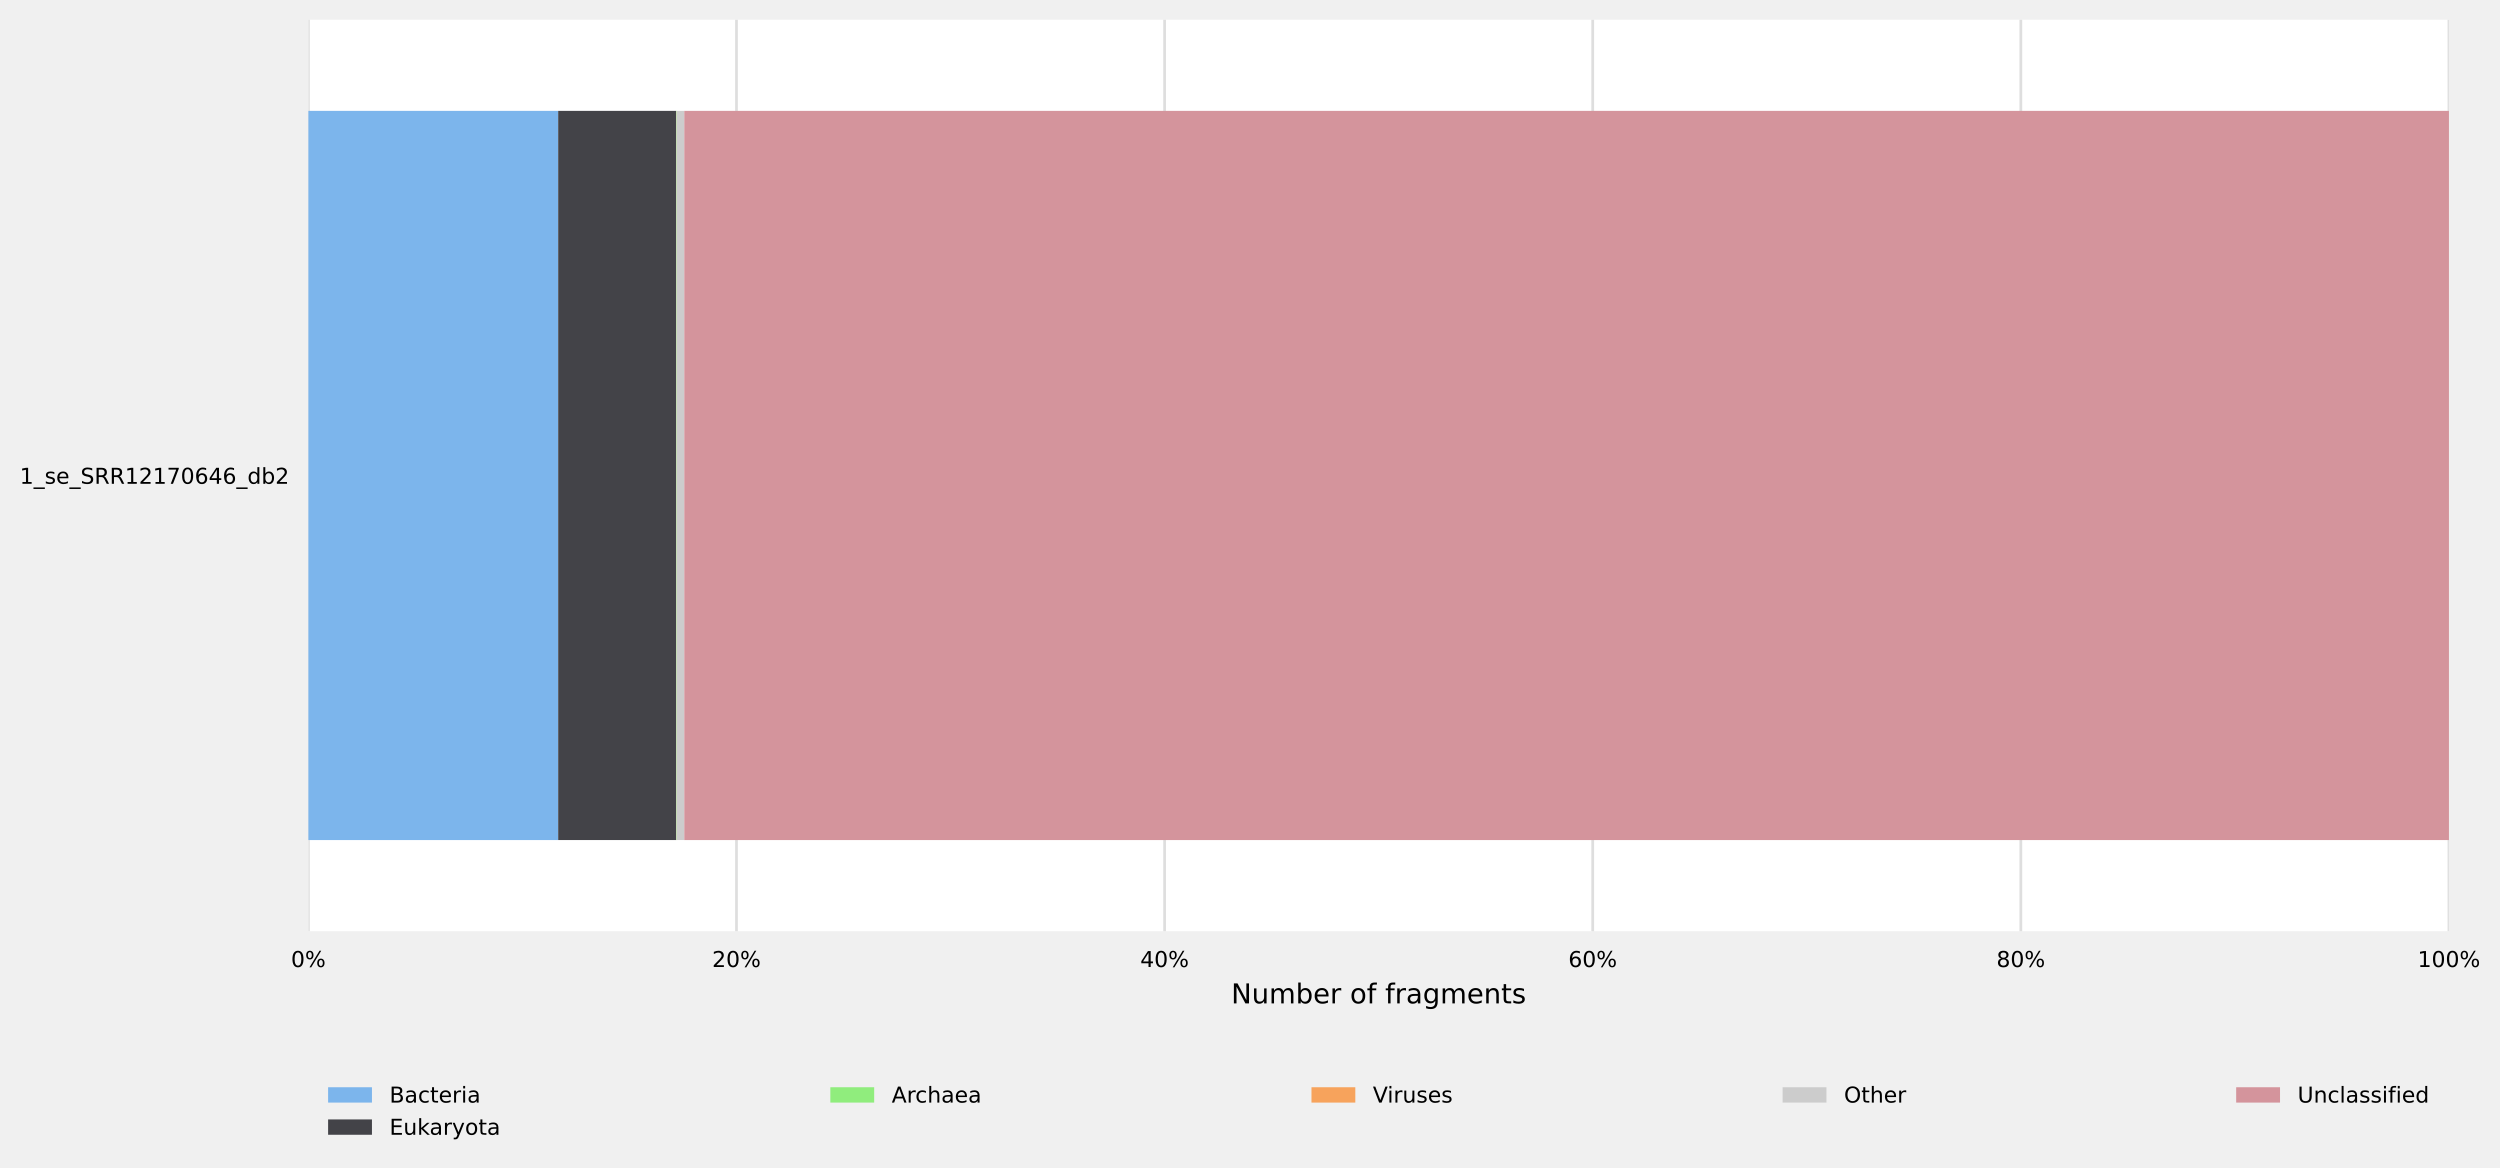
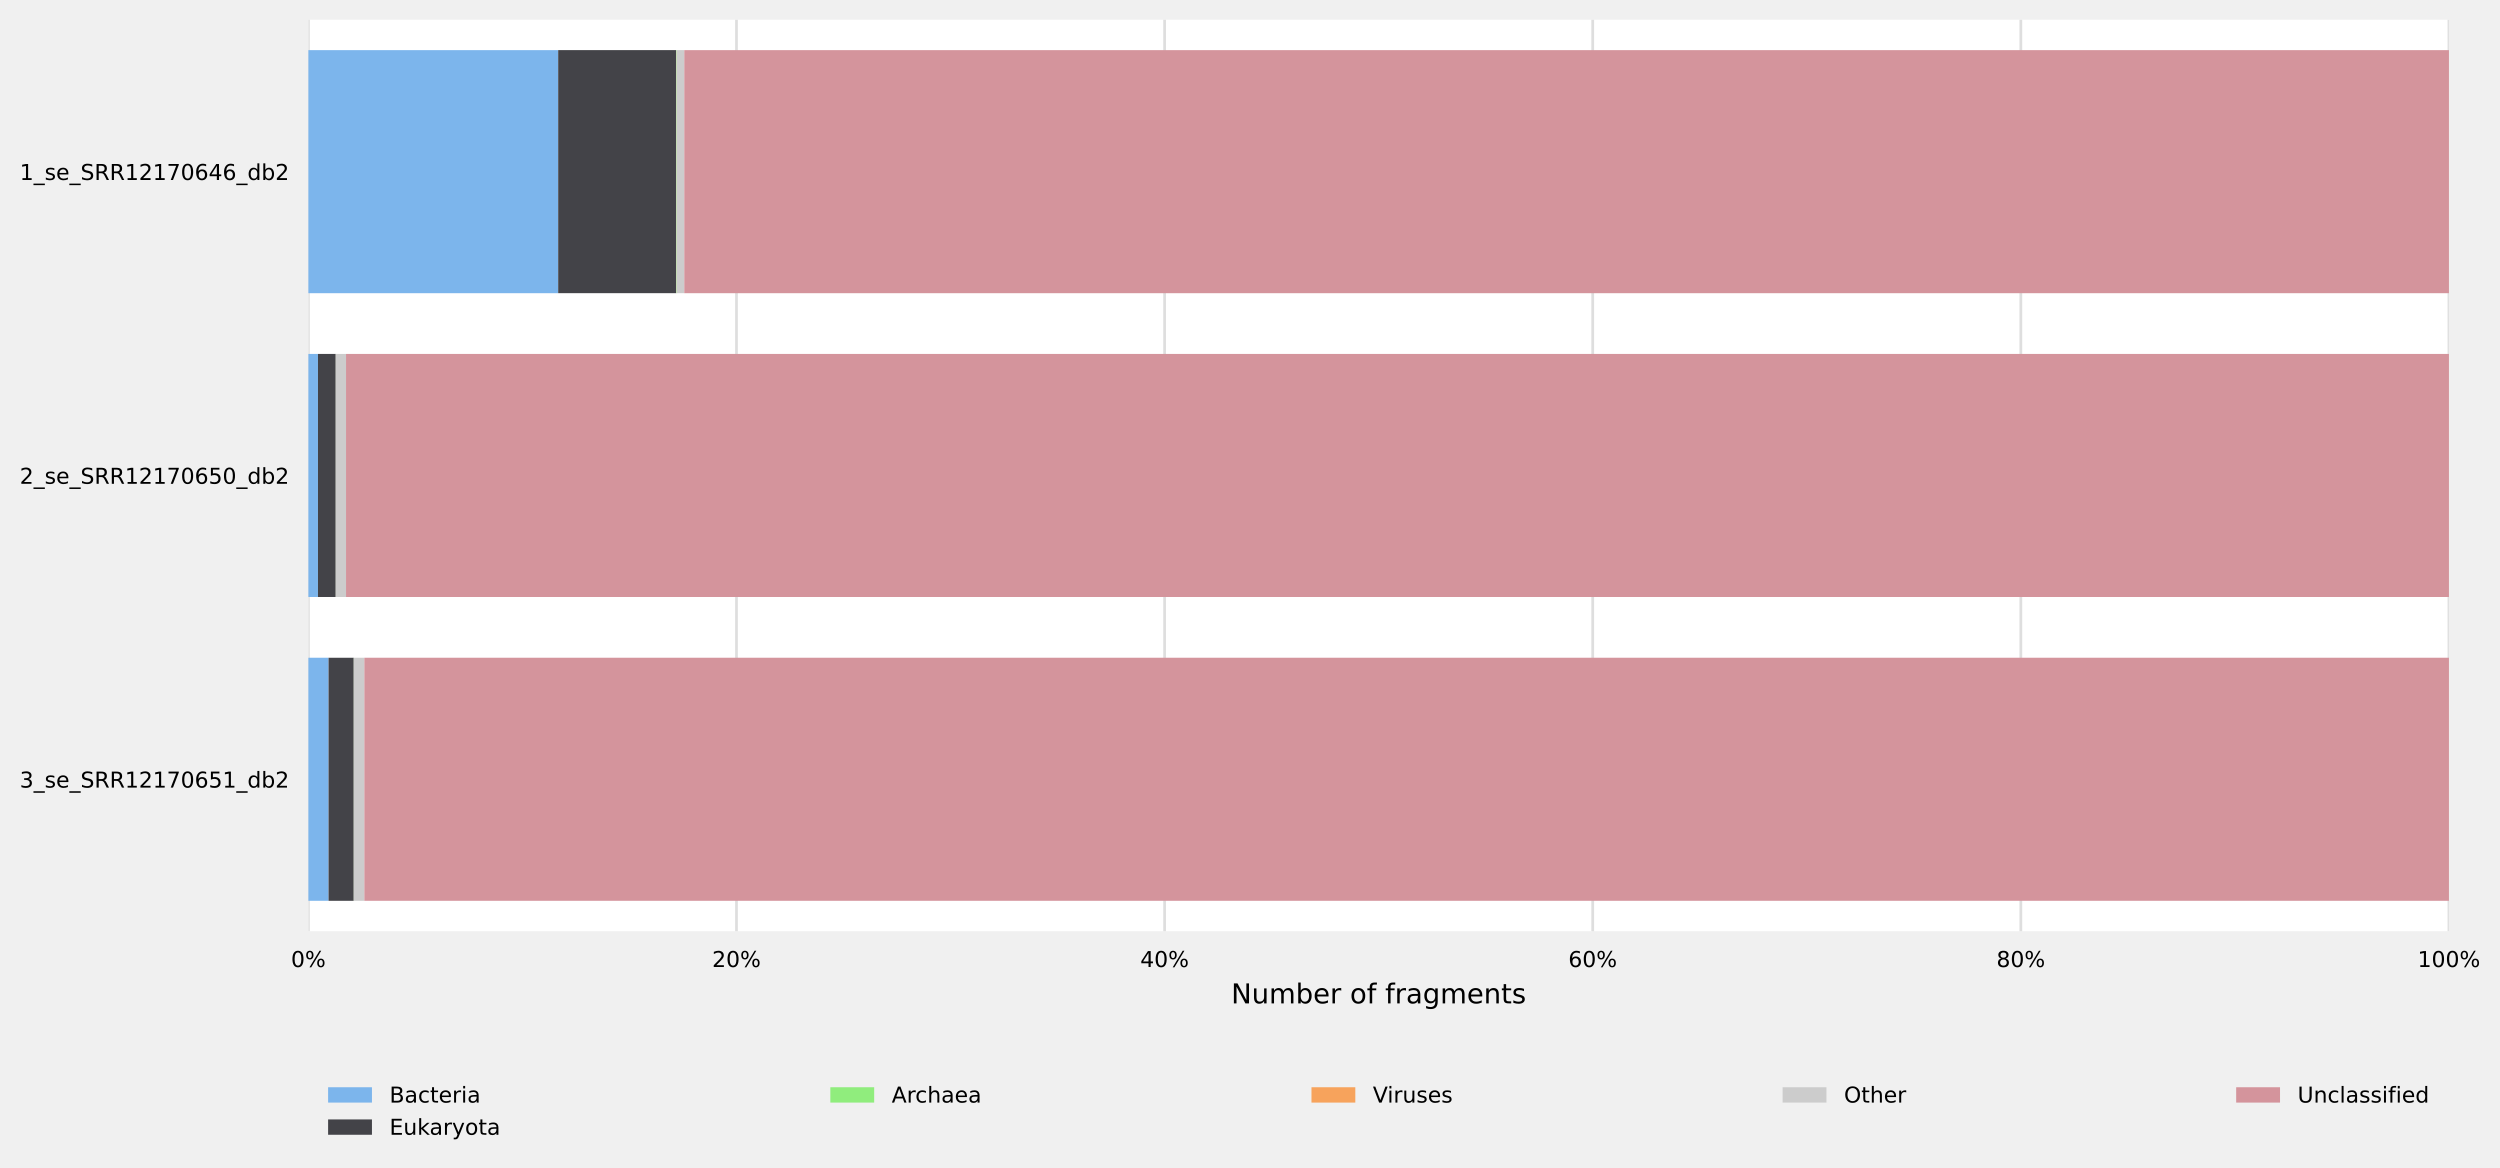
<svg xmlns="http://www.w3.org/2000/svg" xmlns:xlink="http://www.w3.org/1999/xlink" width="912.379pt" height="426.2pt" viewBox="0 0 912.379 426.2" version="1.1">
  <defs>
    <style type="text/css">*{stroke-linejoin: round; stroke-linecap: butt}</style>
  </defs>
  <g id="figure_1">
    <g id="axes_1">
      <g id="patch_1">
        <path d="M 112.544 339.84  L 893.744 339.84  L 893.744 7.2  L 112.544 7.2  z " style="fill: #ffffff" />
      </g>
      <g id="matplotlib.axis_1">
        <g id="xtick_1">
          <g id="line2d_1">
-             <path d="M 112.544 339.84  L 112.544 7.2  " clip-path="url(#pe87f99e630)" style="fill: none; stroke: #dedede; stroke-linecap: square" />
+             <path d="M 112.544 339.84  L 112.544 7.2  " clip-path="url(#p793273b034)" style="fill: none; stroke: #dedede; stroke-linecap: square" />
          </g>
          <g id="text_1">
            <g transform="translate(106.1981 352.9187) scale(0.08 -0.08)">
              <defs>
                <path id="DejaVuSans-30" d="M 2034 4250  Q 1547 4250 1301 3770  Q 1056 3291 1056 2328  Q 1056 1369 1301 889  Q 1547 409 2034 409  Q 2525 409 2770 889  Q 3016 1369 3016 2328  Q 3016 3291 2770 3770  Q 2525 4250 2034 4250  z M 2034 4750  Q 2819 4750 3233 4129  Q 3647 3509 3647 2328  Q 3647 1150 3233 529  Q 2819 -91 2034 -91  Q 1250 -91 836 529  Q 422 1150 422 2328  Q 422 3509 836 4129  Q 1250 4750 2034 4750  z " transform="scale(0.015625)" />
                <path id="DejaVuSans-25" d="M 4653 2053  Q 4381 2053 4226 1822  Q 4072 1591 4072 1178  Q 4072 772 4226 539  Q 4381 306 4653 306  Q 4919 306 5073 539  Q 5228 772 5228 1178  Q 5228 1588 5073 1820  Q 4919 2053 4653 2053  z M 4653 2450  Q 5147 2450 5437 2106  Q 5728 1763 5728 1178  Q 5728 594 5436 251  Q 5144 -91 4653 -91  Q 4153 -91 3862 251  Q 3572 594 3572 1178  Q 3572 1766 3864 2108  Q 4156 2450 4653 2450  z M 1428 4353  Q 1159 4353 1004 4120  Q 850 3888 850 3481  Q 850 3069 1003 2837  Q 1156 2606 1428 2606  Q 1700 2606 1854 2837  Q 2009 3069 2009 3481  Q 2009 3884 1853 4118  Q 1697 4353 1428 4353  z M 4250 4750  L 4750 4750  L 1831 -91  L 1331 -91  L 4250 4750  z M 1428 4750  Q 1922 4750 2215 4408  Q 2509 4066 2509 3481  Q 2509 2891 2217 2550  Q 1925 2209 1428 2209  Q 931 2209 642 2551  Q 353 2894 353 3481  Q 353 4063 643 4406  Q 934 4750 1428 4750  z " transform="scale(0.015625)" />
              </defs>
              <use xlink:href="#DejaVuSans-30" />
              <use xlink:href="#DejaVuSans-25" x="63.623" />
            </g>
          </g>
        </g>
        <g id="xtick_2">
          <g id="line2d_2">
-             <path d="M 268.784 339.84  L 268.784 7.2  " clip-path="url(#pe87f99e630)" style="fill: none; stroke: #dedede; stroke-linecap: square" />
+             <path d="M 268.784 339.84  L 268.784 7.2  " clip-path="url(#p793273b034)" style="fill: none; stroke: #dedede; stroke-linecap: square" />
          </g>
          <g id="text_2">
            <g transform="translate(259.8931 352.9187) scale(0.08 -0.08)">
              <defs>
                <path id="DejaVuSans-32" d="M 1228 531  L 3431 531  L 3431 0  L 469 0  L 469 531  Q 828 903 1448 1529  Q 2069 2156 2228 2338  Q 2531 2678 2651 2914  Q 2772 3150 2772 3378  Q 2772 3750 2511 3984  Q 2250 4219 1831 4219  Q 1534 4219 1204 4116  Q 875 4013 500 3803  L 500 4441  Q 881 4594 1212 4672  Q 1544 4750 1819 4750  Q 2544 4750 2975 4387  Q 3406 4025 3406 3419  Q 3406 3131 3298 2873  Q 3191 2616 2906 2266  Q 2828 2175 2409 1742  Q 1991 1309 1228 531  z " transform="scale(0.015625)" />
              </defs>
              <use xlink:href="#DejaVuSans-32" />
              <use xlink:href="#DejaVuSans-30" x="63.623" />
              <use xlink:href="#DejaVuSans-25" x="127.246" />
            </g>
          </g>
        </g>
        <g id="xtick_3">
          <g id="line2d_3">
-             <path d="M 425.024 339.84  L 425.024 7.2  " clip-path="url(#pe87f99e630)" style="fill: none; stroke: #dedede; stroke-linecap: square" />
+             <path d="M 425.024 339.84  L 425.024 7.2  " clip-path="url(#p793273b034)" style="fill: none; stroke: #dedede; stroke-linecap: square" />
          </g>
          <g id="text_3">
            <g transform="translate(416.1331 352.9187) scale(0.08 -0.08)">
              <defs>
                <path id="DejaVuSans-34" d="M 2419 4116  L 825 1625  L 2419 1625  L 2419 4116  z M 2253 4666  L 3047 4666  L 3047 1625  L 3713 1625  L 3713 1100  L 3047 1100  L 3047 0  L 2419 0  L 2419 1100  L 313 1100  L 313 1709  L 2253 4666  z " transform="scale(0.015625)" />
              </defs>
              <use xlink:href="#DejaVuSans-34" />
              <use xlink:href="#DejaVuSans-30" x="63.623" />
              <use xlink:href="#DejaVuSans-25" x="127.246" />
            </g>
          </g>
        </g>
        <g id="xtick_4">
          <g id="line2d_4">
-             <path d="M 581.264 339.84  L 581.264 7.2  " clip-path="url(#pe87f99e630)" style="fill: none; stroke: #dedede; stroke-linecap: square" />
+             <path d="M 581.264 339.84  L 581.264 7.2  " clip-path="url(#p793273b034)" style="fill: none; stroke: #dedede; stroke-linecap: square" />
          </g>
          <g id="text_4">
            <g transform="translate(572.3731 352.9187) scale(0.08 -0.08)">
              <defs>
                <path id="DejaVuSans-36" d="M 2113 2584  Q 1688 2584 1439 2293  Q 1191 2003 1191 1497  Q 1191 994 1439 701  Q 1688 409 2113 409  Q 2538 409 2786 701  Q 3034 994 3034 1497  Q 3034 2003 2786 2293  Q 2538 2584 2113 2584  z M 3366 4563  L 3366 3988  Q 3128 4100 2886 4159  Q 2644 4219 2406 4219  Q 1781 4219 1451 3797  Q 1122 3375 1075 2522  Q 1259 2794 1537 2939  Q 1816 3084 2150 3084  Q 2853 3084 3261 2657  Q 3669 2231 3669 1497  Q 3669 778 3244 343  Q 2819 -91 2113 -91  Q 1303 -91 875 529  Q 447 1150 447 2328  Q 447 3434 972 4092  Q 1497 4750 2381 4750  Q 2619 4750 2861 4703  Q 3103 4656 3366 4563  z " transform="scale(0.015625)" />
              </defs>
              <use xlink:href="#DejaVuSans-36" />
              <use xlink:href="#DejaVuSans-30" x="63.623" />
              <use xlink:href="#DejaVuSans-25" x="127.246" />
            </g>
          </g>
        </g>
        <g id="xtick_5">
          <g id="line2d_5">
-             <path d="M 737.504 339.84  L 737.504 7.2  " clip-path="url(#pe87f99e630)" style="fill: none; stroke: #dedede; stroke-linecap: square" />
+             <path d="M 737.504 339.84  L 737.504 7.2  " clip-path="url(#p793273b034)" style="fill: none; stroke: #dedede; stroke-linecap: square" />
          </g>
          <g id="text_5">
            <g transform="translate(728.6131 352.9187) scale(0.08 -0.08)">
              <defs>
                <path id="DejaVuSans-38" d="M 2034 2216  Q 1584 2216 1326 1975  Q 1069 1734 1069 1313  Q 1069 891 1326 650  Q 1584 409 2034 409  Q 2484 409 2743 651  Q 3003 894 3003 1313  Q 3003 1734 2745 1975  Q 2488 2216 2034 2216  z M 1403 2484  Q 997 2584 770 2862  Q 544 3141 544 3541  Q 544 4100 942 4425  Q 1341 4750 2034 4750  Q 2731 4750 3128 4425  Q 3525 4100 3525 3541  Q 3525 3141 3298 2862  Q 3072 2584 2669 2484  Q 3125 2378 3379 2068  Q 3634 1759 3634 1313  Q 3634 634 3220 271  Q 2806 -91 2034 -91  Q 1263 -91 848 271  Q 434 634 434 1313  Q 434 1759 690 2068  Q 947 2378 1403 2484  z M 1172 3481  Q 1172 3119 1398 2916  Q 1625 2713 2034 2713  Q 2441 2713 2670 2916  Q 2900 3119 2900 3481  Q 2900 3844 2670 4047  Q 2441 4250 2034 4250  Q 1625 4250 1398 4047  Q 1172 3844 1172 3481  z " transform="scale(0.015625)" />
              </defs>
              <use xlink:href="#DejaVuSans-38" />
              <use xlink:href="#DejaVuSans-30" x="63.623" />
              <use xlink:href="#DejaVuSans-25" x="127.246" />
            </g>
          </g>
        </g>
        <g id="xtick_6">
          <g id="line2d_6">
-             <path d="M 893.744 339.84  L 893.744 7.2  " clip-path="url(#pe87f99e630)" style="fill: none; stroke: #dedede; stroke-linecap: square" />
+             <path d="M 893.744 339.84  L 893.744 7.2  " clip-path="url(#p793273b034)" style="fill: none; stroke: #dedede; stroke-linecap: square" />
          </g>
          <g id="text_6">
            <g transform="translate(882.3081 352.9187) scale(0.08 -0.08)">
              <defs>
                <path id="DejaVuSans-31" d="M 794 531  L 1825 531  L 1825 4091  L 703 3866  L 703 4441  L 1819 4666  L 2450 4666  L 2450 531  L 3481 531  L 3481 0  L 794 0  L 794 531  z " transform="scale(0.015625)" />
              </defs>
              <use xlink:href="#DejaVuSans-31" />
              <use xlink:href="#DejaVuSans-30" x="63.623" />
              <use xlink:href="#DejaVuSans-30" x="127.246" />
              <use xlink:href="#DejaVuSans-25" x="190.869" />
            </g>
          </g>
        </g>
        <g id="text_7">
          <g transform="translate(449.3258 366.1809) scale(0.1 -0.1)">
            <defs>
              <path id="DejaVuSans-4e" d="M 628 4666  L 1478 4666  L 3547 763  L 3547 4666  L 4159 4666  L 4159 0  L 3309 0  L 1241 3903  L 1241 0  L 628 0  L 628 4666  z " transform="scale(0.015625)" />
              <path id="DejaVuSans-75" d="M 544 1381  L 544 3500  L 1119 3500  L 1119 1403  Q 1119 906 1312 657  Q 1506 409 1894 409  Q 2359 409 2629 706  Q 2900 1003 2900 1516  L 2900 3500  L 3475 3500  L 3475 0  L 2900 0  L 2900 538  Q 2691 219 2414 64  Q 2138 -91 1772 -91  Q 1169 -91 856 284  Q 544 659 544 1381  z M 1991 3584  L 1991 3584  z " transform="scale(0.015625)" />
              <path id="DejaVuSans-6d" d="M 3328 2828  Q 3544 3216 3844 3400  Q 4144 3584 4550 3584  Q 5097 3584 5394 3201  Q 5691 2819 5691 2113  L 5691 0  L 5113 0  L 5113 2094  Q 5113 2597 4934 2840  Q 4756 3084 4391 3084  Q 3944 3084 3684 2787  Q 3425 2491 3425 1978  L 3425 0  L 2847 0  L 2847 2094  Q 2847 2600 2669 2842  Q 2491 3084 2119 3084  Q 1678 3084 1418 2786  Q 1159 2488 1159 1978  L 1159 0  L 581 0  L 581 3500  L 1159 3500  L 1159 2956  Q 1356 3278 1631 3431  Q 1906 3584 2284 3584  Q 2666 3584 2933 3390  Q 3200 3197 3328 2828  z " transform="scale(0.015625)" />
              <path id="DejaVuSans-62" d="M 3116 1747  Q 3116 2381 2855 2742  Q 2594 3103 2138 3103  Q 1681 3103 1420 2742  Q 1159 2381 1159 1747  Q 1159 1113 1420 752  Q 1681 391 2138 391  Q 2594 391 2855 752  Q 3116 1113 3116 1747  z M 1159 2969  Q 1341 3281 1617 3432  Q 1894 3584 2278 3584  Q 2916 3584 3314 3078  Q 3713 2572 3713 1747  Q 3713 922 3314 415  Q 2916 -91 2278 -91  Q 1894 -91 1617 61  Q 1341 213 1159 525  L 1159 0  L 581 0  L 581 4863  L 1159 4863  L 1159 2969  z " transform="scale(0.015625)" />
              <path id="DejaVuSans-65" d="M 3597 1894  L 3597 1613  L 953 1613  Q 991 1019 1311 708  Q 1631 397 2203 397  Q 2534 397 2845 478  Q 3156 559 3463 722  L 3463 178  Q 3153 47 2828 -22  Q 2503 -91 2169 -91  Q 1331 -91 842 396  Q 353 884 353 1716  Q 353 2575 817 3079  Q 1281 3584 2069 3584  Q 2775 3584 3186 3129  Q 3597 2675 3597 1894  z M 3022 2063  Q 3016 2534 2758 2815  Q 2500 3097 2075 3097  Q 1594 3097 1305 2825  Q 1016 2553 972 2059  L 3022 2063  z " transform="scale(0.015625)" />
              <path id="DejaVuSans-72" d="M 2631 2963  Q 2534 3019 2420 3045  Q 2306 3072 2169 3072  Q 1681 3072 1420 2755  Q 1159 2438 1159 1844  L 1159 0  L 581 0  L 581 3500  L 1159 3500  L 1159 2956  Q 1341 3275 1631 3429  Q 1922 3584 2338 3584  Q 2397 3584 2469 3576  Q 2541 3569 2628 3553  L 2631 2963  z " transform="scale(0.015625)" />
              <path id="DejaVuSans-20" transform="scale(0.015625)" />
              <path id="DejaVuSans-6f" d="M 1959 3097  Q 1497 3097 1228 2736  Q 959 2375 959 1747  Q 959 1119 1226 758  Q 1494 397 1959 397  Q 2419 397 2687 759  Q 2956 1122 2956 1747  Q 2956 2369 2687 2733  Q 2419 3097 1959 3097  z M 1959 3584  Q 2709 3584 3137 3096  Q 3566 2609 3566 1747  Q 3566 888 3137 398  Q 2709 -91 1959 -91  Q 1206 -91 779 398  Q 353 888 353 1747  Q 353 2609 779 3096  Q 1206 3584 1959 3584  z " transform="scale(0.015625)" />
              <path id="DejaVuSans-66" d="M 2375 4863  L 2375 4384  L 1825 4384  Q 1516 4384 1395 4259  Q 1275 4134 1275 3809  L 1275 3500  L 2222 3500  L 2222 3053  L 1275 3053  L 1275 0  L 697 0  L 697 3053  L 147 3053  L 147 3500  L 697 3500  L 697 3744  Q 697 4328 969 4595  Q 1241 4863 1831 4863  L 2375 4863  z " transform="scale(0.015625)" />
              <path id="DejaVuSans-61" d="M 2194 1759  Q 1497 1759 1228 1600  Q 959 1441 959 1056  Q 959 750 1161 570  Q 1363 391 1709 391  Q 2188 391 2477 730  Q 2766 1069 2766 1631  L 2766 1759  L 2194 1759  z M 3341 1997  L 3341 0  L 2766 0  L 2766 531  Q 2569 213 2275 61  Q 1981 -91 1556 -91  Q 1019 -91 701 211  Q 384 513 384 1019  Q 384 1609 779 1909  Q 1175 2209 1959 2209  L 2766 2209  L 2766 2266  Q 2766 2663 2505 2880  Q 2244 3097 1772 3097  Q 1472 3097 1187 3025  Q 903 2953 641 2809  L 641 3341  Q 956 3463 1253 3523  Q 1550 3584 1831 3584  Q 2591 3584 2966 3190  Q 3341 2797 3341 1997  z " transform="scale(0.015625)" />
              <path id="DejaVuSans-67" d="M 2906 1791  Q 2906 2416 2648 2759  Q 2391 3103 1925 3103  Q 1463 3103 1205 2759  Q 947 2416 947 1791  Q 947 1169 1205 825  Q 1463 481 1925 481  Q 2391 481 2648 825  Q 2906 1169 2906 1791  z M 3481 434  Q 3481 -459 3084 -895  Q 2688 -1331 1869 -1331  Q 1566 -1331 1297 -1286  Q 1028 -1241 775 -1147  L 775 -588  Q 1028 -725 1275 -790  Q 1522 -856 1778 -856  Q 2344 -856 2625 -561  Q 2906 -266 2906 331  L 2906 616  Q 2728 306 2450 153  Q 2172 0 1784 0  Q 1141 0 747 490  Q 353 981 353 1791  Q 353 2603 747 3093  Q 1141 3584 1784 3584  Q 2172 3584 2450 3431  Q 2728 3278 2906 2969  L 2906 3500  L 3481 3500  L 3481 434  z " transform="scale(0.015625)" />
              <path id="DejaVuSans-6e" d="M 3513 2113  L 3513 0  L 2938 0  L 2938 2094  Q 2938 2591 2744 2837  Q 2550 3084 2163 3084  Q 1697 3084 1428 2787  Q 1159 2491 1159 1978  L 1159 0  L 581 0  L 581 3500  L 1159 3500  L 1159 2956  Q 1366 3272 1645 3428  Q 1925 3584 2291 3584  Q 2894 3584 3203 3211  Q 3513 2838 3513 2113  z " transform="scale(0.015625)" />
              <path id="DejaVuSans-74" d="M 1172 4494  L 1172 3500  L 2356 3500  L 2356 3053  L 1172 3053  L 1172 1153  Q 1172 725 1289 603  Q 1406 481 1766 481  L 2356 481  L 2356 0  L 1766 0  Q 1100 0 847 248  Q 594 497 594 1153  L 594 3053  L 172 3053  L 172 3500  L 594 3500  L 594 4494  L 1172 4494  z " transform="scale(0.015625)" />
              <path id="DejaVuSans-73" d="M 2834 3397  L 2834 2853  Q 2591 2978 2328 3040  Q 2066 3103 1784 3103  Q 1356 3103 1142 2972  Q 928 2841 928 2578  Q 928 2378 1081 2264  Q 1234 2150 1697 2047  L 1894 2003  Q 2506 1872 2764 1633  Q 3022 1394 3022 966  Q 3022 478 2636 193  Q 2250 -91 1575 -91  Q 1294 -91 989 -36  Q 684 19 347 128  L 347 722  Q 666 556 975 473  Q 1284 391 1588 391  Q 1994 391 2212 530  Q 2431 669 2431 922  Q 2431 1156 2273 1281  Q 2116 1406 1581 1522  L 1381 1569  Q 847 1681 609 1914  Q 372 2147 372 2553  Q 372 3047 722 3315  Q 1072 3584 1716 3584  Q 2034 3584 2315 3537  Q 2597 3491 2834 3397  z " transform="scale(0.015625)" />
            </defs>
            <use xlink:href="#DejaVuSans-4e" />
            <use xlink:href="#DejaVuSans-75" x="74.805" />
            <use xlink:href="#DejaVuSans-6d" x="138.184" />
            <use xlink:href="#DejaVuSans-62" x="235.596" />
            <use xlink:href="#DejaVuSans-65" x="299.072" />
            <use xlink:href="#DejaVuSans-72" x="360.596" />
            <use xlink:href="#DejaVuSans-20" x="401.709" />
            <use xlink:href="#DejaVuSans-6f" x="433.496" />
            <use xlink:href="#DejaVuSans-66" x="494.678" />
            <use xlink:href="#DejaVuSans-20" x="529.883" />
            <use xlink:href="#DejaVuSans-66" x="561.67" />
            <use xlink:href="#DejaVuSans-72" x="596.875" />
            <use xlink:href="#DejaVuSans-61" x="637.988" />
            <use xlink:href="#DejaVuSans-67" x="699.268" />
            <use xlink:href="#DejaVuSans-6d" x="762.744" />
            <use xlink:href="#DejaVuSans-65" x="860.156" />
            <use xlink:href="#DejaVuSans-6e" x="921.68" />
            <use xlink:href="#DejaVuSans-74" x="985.059" />
            <use xlink:href="#DejaVuSans-73" x="1024.268" />
          </g>
        </g>
      </g>
      <g id="matplotlib.axis_2">
        <g id="ytick_1">
          <g id="text_8">
-             <g transform="translate(7.2 176.5594) scale(0.08 -0.08)">
+             <g transform="translate(7.2 65.67937) scale(0.08 -0.08)">
              <defs>
                <path id="DejaVuSans-5f" d="M 3263 -1063  L 3263 -1509  L -63 -1509  L -63 -1063  L 3263 -1063  z " transform="scale(0.015625)" />
                <path id="DejaVuSans-53" d="M 3425 4513  L 3425 3897  Q 3066 4069 2747 4153  Q 2428 4238 2131 4238  Q 1616 4238 1336 4038  Q 1056 3838 1056 3469  Q 1056 3159 1242 3001  Q 1428 2844 1947 2747  L 2328 2669  Q 3034 2534 3370 2195  Q 3706 1856 3706 1288  Q 3706 609 3251 259  Q 2797 -91 1919 -91  Q 1588 -91 1214 -16  Q 841 59 441 206  L 441 856  Q 825 641 1194 531  Q 1563 422 1919 422  Q 2459 422 2753 634  Q 3047 847 3047 1241  Q 3047 1584 2836 1778  Q 2625 1972 2144 2069  L 1759 2144  Q 1053 2284 737 2584  Q 422 2884 422 3419  Q 422 4038 858 4394  Q 1294 4750 2059 4750  Q 2388 4750 2728 4690  Q 3069 4631 3425 4513  z " transform="scale(0.015625)" />
                <path id="DejaVuSans-52" d="M 2841 2188  Q 3044 2119 3236 1894  Q 3428 1669 3622 1275  L 4263 0  L 3584 0  L 2988 1197  Q 2756 1666 2539 1819  Q 2322 1972 1947 1972  L 1259 1972  L 1259 0  L 628 0  L 628 4666  L 2053 4666  Q 2853 4666 3247 4331  Q 3641 3997 3641 3322  Q 3641 2881 3436 2590  Q 3231 2300 2841 2188  z M 1259 4147  L 1259 2491  L 2053 2491  Q 2509 2491 2742 2702  Q 2975 2913 2975 3322  Q 2975 3731 2742 3939  Q 2509 4147 2053 4147  L 1259 4147  z " transform="scale(0.015625)" />
                <path id="DejaVuSans-37" d="M 525 4666  L 3525 4666  L 3525 4397  L 1831 0  L 1172 0  L 2766 4134  L 525 4134  L 525 4666  z " transform="scale(0.015625)" />
                <path id="DejaVuSans-64" d="M 2906 2969  L 2906 4863  L 3481 4863  L 3481 0  L 2906 0  L 2906 525  Q 2725 213 2448 61  Q 2172 -91 1784 -91  Q 1150 -91 751 415  Q 353 922 353 1747  Q 353 2572 751 3078  Q 1150 3584 1784 3584  Q 2172 3584 2448 3432  Q 2725 3281 2906 2969  z M 947 1747  Q 947 1113 1208 752  Q 1469 391 1925 391  Q 2381 391 2643 752  Q 2906 1113 2906 1747  Q 2906 2381 2643 2742  Q 2381 3103 1925 3103  Q 1469 3103 1208 2742  Q 947 2381 947 1747  z " transform="scale(0.015625)" />
              </defs>
              <use xlink:href="#DejaVuSans-31" />
              <use xlink:href="#DejaVuSans-5f" x="63.623" />
              <use xlink:href="#DejaVuSans-73" x="113.623" />
              <use xlink:href="#DejaVuSans-65" x="165.723" />
              <use xlink:href="#DejaVuSans-5f" x="227.246" />
              <use xlink:href="#DejaVuSans-53" x="277.246" />
              <use xlink:href="#DejaVuSans-52" x="340.723" />
              <use xlink:href="#DejaVuSans-52" x="410.205" />
              <use xlink:href="#DejaVuSans-31" x="479.688" />
              <use xlink:href="#DejaVuSans-32" x="543.311" />
              <use xlink:href="#DejaVuSans-31" x="606.934" />
              <use xlink:href="#DejaVuSans-37" x="670.557" />
              <use xlink:href="#DejaVuSans-30" x="734.18" />
              <use xlink:href="#DejaVuSans-36" x="797.803" />
              <use xlink:href="#DejaVuSans-34" x="861.426" />
              <use xlink:href="#DejaVuSans-36" x="925.049" />
              <use xlink:href="#DejaVuSans-5f" x="988.672" />
              <use xlink:href="#DejaVuSans-64" x="1038.672" />
              <use xlink:href="#DejaVuSans-62" x="1102.148" />
              <use xlink:href="#DejaVuSans-32" x="1165.625" />
            </g>
          </g>
        </g>
+         <g id="ytick_2">
+           <g id="text_9">
+             <g transform="translate(7.2 176.5594) scale(0.08 -0.08)">
+               <defs>
+                 <path id="DejaVuSans-35" d="M 691 4666  L 3169 4666  L 3169 4134  L 1269 4134  L 1269 2991  Q 1406 3038 1543 3061  Q 1681 3084 1819 3084  Q 2600 3084 3056 2656  Q 3513 2228 3513 1497  Q 3513 744 3044 326  Q 2575 -91 1722 -91  Q 1428 -91 1123 -41  Q 819 9 494 109  L 494 744  Q 775 591 1075 516  Q 1375 441 1709 441  Q 2250 441 2565 725  Q 2881 1009 2881 1497  Q 2881 1984 2565 2268  Q 2250 2553 1709 2553  Q 1456 2553 1204 2497  Q 953 2441 691 2322  L 691 4666  z " transform="scale(0.015625)" />
+               </defs>
+               <use xlink:href="#DejaVuSans-32" />
+               <use xlink:href="#DejaVuSans-5f" x="63.623" />
+               <use xlink:href="#DejaVuSans-73" x="113.623" />
+               <use xlink:href="#DejaVuSans-65" x="165.723" />
+               <use xlink:href="#DejaVuSans-5f" x="227.246" />
+               <use xlink:href="#DejaVuSans-53" x="277.246" />
+               <use xlink:href="#DejaVuSans-52" x="340.723" />
+               <use xlink:href="#DejaVuSans-52" x="410.205" />
+               <use xlink:href="#DejaVuSans-31" x="479.688" />
+               <use xlink:href="#DejaVuSans-32" x="543.311" />
+               <use xlink:href="#DejaVuSans-31" x="606.934" />
+               <use xlink:href="#DejaVuSans-37" x="670.557" />
+               <use xlink:href="#DejaVuSans-30" x="734.18" />
+               <use xlink:href="#DejaVuSans-36" x="797.803" />
+               <use xlink:href="#DejaVuSans-35" x="861.426" />
+               <use xlink:href="#DejaVuSans-30" x="925.049" />
+               <use xlink:href="#DejaVuSans-5f" x="988.672" />
+               <use xlink:href="#DejaVuSans-64" x="1038.672" />
+               <use xlink:href="#DejaVuSans-62" x="1102.148" />
+               <use xlink:href="#DejaVuSans-32" x="1165.625" />
+             </g>
+           </g>
+         </g>
+         <g id="ytick_3">
+           <g id="text_10">
+             <g transform="translate(7.2 287.4394) scale(0.08 -0.08)">
+               <defs>
+                 <path id="DejaVuSans-33" d="M 2597 2516  Q 3050 2419 3304 2112  Q 3559 1806 3559 1356  Q 3559 666 3084 287  Q 2609 -91 1734 -91  Q 1441 -91 1130 -33  Q 819 25 488 141  L 488 750  Q 750 597 1062 519  Q 1375 441 1716 441  Q 2309 441 2620 675  Q 2931 909 2931 1356  Q 2931 1769 2642 2001  Q 2353 2234 1838 2234  L 1294 2234  L 1294 2753  L 1863 2753  Q 2328 2753 2575 2939  Q 2822 3125 2822 3475  Q 2822 3834 2567 4026  Q 2313 4219 1838 4219  Q 1578 4219 1281 4162  Q 984 4106 628 3988  L 628 4550  Q 988 4650 1302 4700  Q 1616 4750 1894 4750  Q 2613 4750 3031 4423  Q 3450 4097 3450 3541  Q 3450 3153 3228 2886  Q 3006 2619 2597 2516  z " transform="scale(0.015625)" />
+               </defs>
+               <use xlink:href="#DejaVuSans-33" />
+               <use xlink:href="#DejaVuSans-5f" x="63.623" />
+               <use xlink:href="#DejaVuSans-73" x="113.623" />
+               <use xlink:href="#DejaVuSans-65" x="165.723" />
+               <use xlink:href="#DejaVuSans-5f" x="227.246" />
+               <use xlink:href="#DejaVuSans-53" x="277.246" />
+               <use xlink:href="#DejaVuSans-52" x="340.723" />
+               <use xlink:href="#DejaVuSans-52" x="410.205" />
+               <use xlink:href="#DejaVuSans-31" x="479.688" />
+               <use xlink:href="#DejaVuSans-32" x="543.311" />
+               <use xlink:href="#DejaVuSans-31" x="606.934" />
+               <use xlink:href="#DejaVuSans-37" x="670.557" />
+               <use xlink:href="#DejaVuSans-30" x="734.18" />
+               <use xlink:href="#DejaVuSans-36" x="797.803" />
+               <use xlink:href="#DejaVuSans-35" x="861.426" />
+               <use xlink:href="#DejaVuSans-31" x="925.049" />
+               <use xlink:href="#DejaVuSans-5f" x="988.672" />
+               <use xlink:href="#DejaVuSans-64" x="1038.672" />
+               <use xlink:href="#DejaVuSans-62" x="1102.148" />
+               <use xlink:href="#DejaVuSans-32" x="1165.625" />
+             </g>
+           </g>
+         </g>
      </g>
      <g id="patch_2">
-         <path d="M 112.544 40.464  L 203.711 40.464  L 203.711 306.576  L 112.544 306.576  z " clip-path="url(#pe87f99e630)" style="fill: #7cb5ec" />
+         <path d="M 112.544 18.288  L 203.711 18.288  L 203.711 106.992  L 112.544 106.992  z " clip-path="url(#p793273b034)" style="fill: #7cb5ec" />
      </g>
      <g id="patch_3">
-         <path d="M 203.711 40.464  L 246.753 40.464  L 246.753 306.576  L 203.711 306.576  z " clip-path="url(#pe87f99e630)" style="fill: #434348" />
+         <path d="M 112.544 129.168  L 116.046 129.168  L 116.046 217.872  L 112.544 217.872  z " clip-path="url(#p793273b034)" style="fill: #7cb5ec" />
      </g>
      <g id="patch_4">
-         <path d="M 246.753 40.464  L 246.929 40.464  L 246.929 306.576  L 246.753 306.576  z " clip-path="url(#pe87f99e630)" style="fill: #90ed7d" />
+         <path d="M 112.544 240.048  L 119.902 240.048  L 119.902 328.752  L 112.544 328.752  z " clip-path="url(#p793273b034)" style="fill: #7cb5ec" />
      </g>
      <g id="patch_5">
-         <path d="M 246.929 40.464  L 246.961 40.464  L 246.961 306.576  L 246.929 306.576  z " clip-path="url(#pe87f99e630)" style="fill: #f7a35c" />
+         <path d="M 203.711 18.288  L 246.753 18.288  L 246.753 106.992  L 203.711 106.992  z " clip-path="url(#p793273b034)" style="fill: #434348" />
      </g>
      <g id="patch_6">
-         <path d="M 246.961 40.464  L 249.722 40.464  L 249.722 306.576  L 246.961 306.576  z " clip-path="url(#pe87f99e630)" style="fill: #cccccc" />
+         <path d="M 116.046 129.168  L 122.522 129.168  L 122.522 217.872  L 116.046 217.872  z " clip-path="url(#p793273b034)" style="fill: #434348" />
      </g>
      <g id="patch_7">
-         <path d="M 249.722 40.464  L 893.744 40.464  L 893.744 306.576  L 249.722 306.576  z " clip-path="url(#pe87f99e630)" style="fill: #d4949c" />
-       </g>
-       <g id="text_9">
+         <path d="M 119.902 240.048  L 129.093 240.048  L 129.093 328.752  L 119.902 328.752  z " clip-path="url(#p793273b034)" style="fill: #434348" />
+       </g>
+       <g id="patch_8">
+         <path d="M 246.753 18.288  L 246.929 18.288  L 246.929 106.992  L 246.753 106.992  z " clip-path="url(#p793273b034)" style="fill: #90ed7d" />
+       </g>
+       <g id="patch_9">
+         <path d="M 122.522 129.168  L 122.537 129.168  L 122.537 217.872  L 122.522 217.872  z " clip-path="url(#p793273b034)" style="fill: #90ed7d" />
+       </g>
+       <g id="patch_10">
+         <path d="M 129.093 240.048  L 129.118 240.048  L 129.118 328.752  L 129.093 328.752  z " clip-path="url(#p793273b034)" style="fill: #90ed7d" />
+       </g>
+       <g id="patch_11">
+         <path d="M 246.929 18.288  L 246.961 18.288  L 246.961 106.992  L 246.929 106.992  z " clip-path="url(#p793273b034)" style="fill: #f7a35c" />
+       </g>
+       <g id="patch_12">
+         <path d="M 122.537 129.168  L 122.545 129.168  L 122.545 217.872  L 122.537 217.872  z " clip-path="url(#p793273b034)" style="fill: #f7a35c" />
+       </g>
+       <g id="patch_13">
+         <path d="M 129.118 240.048  L 129.126 240.048  L 129.126 328.752  L 129.118 328.752  z " clip-path="url(#p793273b034)" style="fill: #f7a35c" />
+       </g>
+       <g id="patch_14">
+         <path d="M 246.961 18.288  L 249.722 18.288  L 249.722 106.992  L 246.961 106.992  z " clip-path="url(#p793273b034)" style="fill: #cccccc" />
+       </g>
+       <g id="patch_15">
+         <path d="M 122.545 129.168  L 126.284 129.168  L 126.284 217.872  L 122.545 217.872  z " clip-path="url(#p793273b034)" style="fill: #cccccc" />
+       </g>
+       <g id="patch_16">
+         <path d="M 129.126 240.048  L 132.963 240.048  L 132.963 328.752  L 129.126 328.752  z " clip-path="url(#p793273b034)" style="fill: #cccccc" />
+       </g>
+       <g id="patch_17">
+         <path d="M 249.722 18.288  L 893.744 18.288  L 893.744 106.992  L 249.722 106.992  z " clip-path="url(#p793273b034)" style="fill: #d4949c" />
+       </g>
+       <g id="patch_18">
+         <path d="M 126.284 129.168  L 893.744 129.168  L 893.744 217.872  L 126.284 217.872  z " clip-path="url(#p793273b034)" style="fill: #d4949c" />
+       </g>
+       <g id="patch_19">
+         <path d="M 132.963 240.048  L 893.744 240.048  L 893.744 328.752  L 132.963 328.752  z " clip-path="url(#p793273b034)" style="fill: #d4949c" />
+       </g>
+       <g id="text_11">
        <g transform="translate(428.7825 -20.52) scale(0.16 -0.16)">
          <defs>
            <path id="DejaVuSans-4b" d="M 628 4666  L 1259 4666  L 1259 2694  L 3353 4666  L 4166 4666  L 1850 2491  L 4331 0  L 3500 0  L 1259 2247  L 1259 0  L 628 0  L 628 4666  z " transform="scale(0.015625)" />
            <path id="DejaVuSans-6b" d="M 581 4863  L 1159 4863  L 1159 1991  L 2875 3500  L 3609 3500  L 1753 1863  L 3688 0  L 2938 0  L 1159 1709  L 1159 0  L 581 0  L 581 4863  z " transform="scale(0.015625)" />
            <path id="DejaVuSans-3a" d="M 750 794  L 1409 794  L 1409 0  L 750 0  L 750 794  z M 750 3309  L 1409 3309  L 1409 2516  L 750 2516  L 750 3309  z " transform="scale(0.015625)" />
            <path id="DejaVuSans-54" d="M -19 4666  L 3928 4666  L 3928 4134  L 2272 4134  L 2272 0  L 1638 0  L 1638 4134  L -19 4134  L -19 4666  z " transform="scale(0.015625)" />
            <path id="DejaVuSans-70" d="M 1159 525  L 1159 -1331  L 581 -1331  L 581 3500  L 1159 3500  L 1159 2969  Q 1341 3281 1617 3432  Q 1894 3584 2278 3584  Q 2916 3584 3314 3078  Q 3713 2572 3713 1747  Q 3713 922 3314 415  Q 2916 -91 2278 -91  Q 1894 -91 1617 61  Q 1341 213 1159 525  z M 3116 1747  Q 3116 2381 2855 2742  Q 2594 3103 2138 3103  Q 1681 3103 1420 2742  Q 1159 2381 1159 1747  Q 1159 1113 1420 752  Q 1681 391 2138 391  Q 2594 391 2855 752  Q 3116 1113 3116 1747  z " transform="scale(0.015625)" />
            <path id="DejaVuSans-78" d="M 3513 3500  L 2247 1797  L 3578 0  L 2900 0  L 1881 1375  L 863 0  L 184 0  L 1544 1831  L 300 3500  L 978 3500  L 1906 2253  L 2834 3500  L 3513 3500  z " transform="scale(0.015625)" />
          </defs>
          <use xlink:href="#DejaVuSans-4b" />
          <use xlink:href="#DejaVuSans-72" x="65.576" />
          <use xlink:href="#DejaVuSans-61" x="106.689" />
          <use xlink:href="#DejaVuSans-6b" x="167.969" />
          <use xlink:href="#DejaVuSans-65" x="222.254" />
          <use xlink:href="#DejaVuSans-6e" x="283.777" />
          <use xlink:href="#DejaVuSans-20" x="347.156" />
          <use xlink:href="#DejaVuSans-32" x="378.943" />
          <use xlink:href="#DejaVuSans-3a" x="442.566" />
          <use xlink:href="#DejaVuSans-20" x="476.258" />
          <use xlink:href="#DejaVuSans-54" x="508.045" />
          <use xlink:href="#DejaVuSans-6f" x="552.129" />
          <use xlink:href="#DejaVuSans-70" x="613.311" />
          <use xlink:href="#DejaVuSans-20" x="676.787" />
          <use xlink:href="#DejaVuSans-74" x="708.574" />
          <use xlink:href="#DejaVuSans-61" x="747.783" />
          <use xlink:href="#DejaVuSans-78" x="809.062" />
          <use xlink:href="#DejaVuSans-61" x="868.242" />
        </g>
      </g>
      <g id="legend_1">
-         <g id="patch_8">
+         <g id="patch_20">
          <path d="M 119.744 402.394  L 135.744 402.394  L 135.744 396.794  L 119.744 396.794  z " style="fill: #7cb5ec" />
        </g>
-         <g id="text_10">
+         <g id="text_12">
          <g transform="translate(142.1438 402.3938) scale(0.08 -0.08)">
            <defs>
              <path id="DejaVuSans-42" d="M 1259 2228  L 1259 519  L 2272 519  Q 2781 519 3026 730  Q 3272 941 3272 1375  Q 3272 1813 3026 2020  Q 2781 2228 2272 2228  L 1259 2228  z M 1259 4147  L 1259 2741  L 2194 2741  Q 2656 2741 2882 2914  Q 3109 3088 3109 3444  Q 3109 3797 2882 3972  Q 2656 4147 2194 4147  L 1259 4147  z M 628 4666  L 2241 4666  Q 2963 4666 3353 4366  Q 3744 4066 3744 3513  Q 3744 3084 3544 2831  Q 3344 2578 2956 2516  Q 3422 2416 3680 2098  Q 3938 1781 3938 1306  Q 3938 681 3513 340  Q 3088 0 2303 0  L 628 0  L 628 4666  z " transform="scale(0.015625)" />
              <path id="DejaVuSans-63" d="M 3122 3366  L 3122 2828  Q 2878 2963 2633 3030  Q 2388 3097 2138 3097  Q 1578 3097 1268 2742  Q 959 2388 959 1747  Q 959 1106 1268 751  Q 1578 397 2138 397  Q 2388 397 2633 464  Q 2878 531 3122 666  L 3122 134  Q 2881 22 2623 -34  Q 2366 -91 2075 -91  Q 1284 -91 818 406  Q 353 903 353 1747  Q 353 2603 823 3093  Q 1294 3584 2113 3584  Q 2378 3584 2631 3529  Q 2884 3475 3122 3366  z " transform="scale(0.015625)" />
              <path id="DejaVuSans-69" d="M 603 3500  L 1178 3500  L 1178 0  L 603 0  L 603 3500  z M 603 4863  L 1178 4863  L 1178 4134  L 603 4134  L 603 4863  z " transform="scale(0.015625)" />
            </defs>
            <use xlink:href="#DejaVuSans-42" />
            <use xlink:href="#DejaVuSans-61" x="68.604" />
            <use xlink:href="#DejaVuSans-63" x="129.883" />
            <use xlink:href="#DejaVuSans-74" x="184.863" />
            <use xlink:href="#DejaVuSans-65" x="224.072" />
            <use xlink:href="#DejaVuSans-72" x="285.596" />
            <use xlink:href="#DejaVuSans-69" x="326.709" />
            <use xlink:href="#DejaVuSans-61" x="354.492" />
          </g>
        </g>
-         <g id="patch_9">
+         <g id="patch_21">
          <path d="M 119.744 414.136  L 135.744 414.136  L 135.744 408.536  L 119.744 408.536  z " style="fill: #434348" />
        </g>
-         <g id="text_11">
+         <g id="text_13">
          <g transform="translate(142.1438 414.1363) scale(0.08 -0.08)">
            <defs>
              <path id="DejaVuSans-45" d="M 628 4666  L 3578 4666  L 3578 4134  L 1259 4134  L 1259 2753  L 3481 2753  L 3481 2222  L 1259 2222  L 1259 531  L 3634 531  L 3634 0  L 628 0  L 628 4666  z " transform="scale(0.015625)" />
              <path id="DejaVuSans-79" d="M 2059 -325  Q 1816 -950 1584 -1140  Q 1353 -1331 966 -1331  L 506 -1331  L 506 -850  L 844 -850  Q 1081 -850 1212 -737  Q 1344 -625 1503 -206  L 1606 56  L 191 3500  L 800 3500  L 1894 763  L 2988 3500  L 3597 3500  L 2059 -325  z " transform="scale(0.015625)" />
            </defs>
            <use xlink:href="#DejaVuSans-45" />
            <use xlink:href="#DejaVuSans-75" x="63.184" />
            <use xlink:href="#DejaVuSans-6b" x="126.562" />
            <use xlink:href="#DejaVuSans-61" x="182.723" />
            <use xlink:href="#DejaVuSans-72" x="244.002" />
            <use xlink:href="#DejaVuSans-79" x="285.115" />
            <use xlink:href="#DejaVuSans-6f" x="344.295" />
            <use xlink:href="#DejaVuSans-74" x="405.477" />
            <use xlink:href="#DejaVuSans-61" x="444.686" />
          </g>
        </g>
-         <g id="patch_10">
+         <g id="patch_22">
          <path d="M 303.034 402.394  L 319.034 402.394  L 319.034 396.794  L 303.034 396.794  z " style="fill: #90ed7d" />
        </g>
-         <g id="text_12">
+         <g id="text_14">
          <g transform="translate(325.4344 402.3938) scale(0.08 -0.08)">
            <defs>
              <path id="DejaVuSans-41" d="M 2188 4044  L 1331 1722  L 3047 1722  L 2188 4044  z M 1831 4666  L 2547 4666  L 4325 0  L 3669 0  L 3244 1197  L 1141 1197  L 716 0  L 50 0  L 1831 4666  z " transform="scale(0.015625)" />
              <path id="DejaVuSans-68" d="M 3513 2113  L 3513 0  L 2938 0  L 2938 2094  Q 2938 2591 2744 2837  Q 2550 3084 2163 3084  Q 1697 3084 1428 2787  Q 1159 2491 1159 1978  L 1159 0  L 581 0  L 581 4863  L 1159 4863  L 1159 2956  Q 1366 3272 1645 3428  Q 1925 3584 2291 3584  Q 2894 3584 3203 3211  Q 3513 2838 3513 2113  z " transform="scale(0.015625)" />
            </defs>
            <use xlink:href="#DejaVuSans-41" />
            <use xlink:href="#DejaVuSans-72" x="68.408" />
            <use xlink:href="#DejaVuSans-63" x="107.271" />
            <use xlink:href="#DejaVuSans-68" x="162.252" />
            <use xlink:href="#DejaVuSans-61" x="225.631" />
            <use xlink:href="#DejaVuSans-65" x="286.91" />
            <use xlink:href="#DejaVuSans-61" x="348.434" />
          </g>
        </g>
-         <g id="patch_11">
+         <g id="patch_23">
          <path d="M 478.625 402.394  L 494.625 402.394  L 494.625 396.794  L 478.625 396.794  z " style="fill: #f7a35c" />
        </g>
-         <g id="text_13">
+         <g id="text_15">
          <g transform="translate(501.025 402.3938) scale(0.08 -0.08)">
            <defs>
              <path id="DejaVuSans-56" d="M 1831 0  L 50 4666  L 709 4666  L 2188 738  L 3669 4666  L 4325 4666  L 2547 0  L 1831 0  z " transform="scale(0.015625)" />
            </defs>
            <use xlink:href="#DejaVuSans-56" />
            <use xlink:href="#DejaVuSans-69" x="66.158" />
            <use xlink:href="#DejaVuSans-72" x="93.941" />
            <use xlink:href="#DejaVuSans-75" x="135.055" />
            <use xlink:href="#DejaVuSans-73" x="198.434" />
            <use xlink:href="#DejaVuSans-65" x="250.533" />
            <use xlink:href="#DejaVuSans-73" x="312.057" />
          </g>
        </g>
-         <g id="patch_12">
+         <g id="patch_24">
          <path d="M 650.569 402.394  L 666.569 402.394  L 666.569 396.794  L 650.569 396.794  z " style="fill: #cccccc" />
        </g>
-         <g id="text_14">
+         <g id="text_16">
          <g transform="translate(672.9694 402.3938) scale(0.08 -0.08)">
            <defs>
              <path id="DejaVuSans-4f" d="M 2522 4238  Q 1834 4238 1429 3725  Q 1025 3213 1025 2328  Q 1025 1447 1429 934  Q 1834 422 2522 422  Q 3209 422 3611 934  Q 4013 1447 4013 2328  Q 4013 3213 3611 3725  Q 3209 4238 2522 4238  z M 2522 4750  Q 3503 4750 4090 4092  Q 4678 3434 4678 2328  Q 4678 1225 4090 567  Q 3503 -91 2522 -91  Q 1538 -91 948 565  Q 359 1222 359 2328  Q 359 3434 948 4092  Q 1538 4750 2522 4750  z " transform="scale(0.015625)" />
            </defs>
            <use xlink:href="#DejaVuSans-4f" />
            <use xlink:href="#DejaVuSans-74" x="78.711" />
            <use xlink:href="#DejaVuSans-68" x="117.92" />
            <use xlink:href="#DejaVuSans-65" x="181.299" />
            <use xlink:href="#DejaVuSans-72" x="242.822" />
          </g>
        </g>
-         <g id="patch_13">
+         <g id="patch_25">
          <path d="M 816.097 402.394  L 832.097 402.394  L 832.097 396.794  L 816.097 396.794  z " style="fill: #d4949c" />
        </g>
-         <g id="text_15">
+         <g id="text_17">
          <g transform="translate(838.4975 402.3938) scale(0.08 -0.08)">
            <defs>
              <path id="DejaVuSans-55" d="M 556 4666  L 1191 4666  L 1191 1831  Q 1191 1081 1462 751  Q 1734 422 2344 422  Q 2950 422 3222 751  Q 3494 1081 3494 1831  L 3494 4666  L 4128 4666  L 4128 1753  Q 4128 841 3676 375  Q 3225 -91 2344 -91  Q 1459 -91 1007 375  Q 556 841 556 1753  L 556 4666  z " transform="scale(0.015625)" />
              <path id="DejaVuSans-6c" d="M 603 4863  L 1178 4863  L 1178 0  L 603 0  L 603 4863  z " transform="scale(0.015625)" />
            </defs>
            <use xlink:href="#DejaVuSans-55" />
            <use xlink:href="#DejaVuSans-6e" x="73.193" />
            <use xlink:href="#DejaVuSans-63" x="136.572" />
            <use xlink:href="#DejaVuSans-6c" x="191.553" />
            <use xlink:href="#DejaVuSans-61" x="219.336" />
            <use xlink:href="#DejaVuSans-73" x="280.615" />
            <use xlink:href="#DejaVuSans-73" x="332.715" />
            <use xlink:href="#DejaVuSans-69" x="384.814" />
            <use xlink:href="#DejaVuSans-66" x="412.598" />
            <use xlink:href="#DejaVuSans-69" x="447.803" />
            <use xlink:href="#DejaVuSans-65" x="475.586" />
            <use xlink:href="#DejaVuSans-64" x="537.109" />
          </g>
        </g>
      </g>
    </g>
  </g>
  <defs>
-     <clipPath id="pe87f99e630">
+     <clipPath id="p793273b034">
      <rect x="112.544" y="7.2" width="781.2" height="332.64" />
    </clipPath>
  </defs>
</svg>
